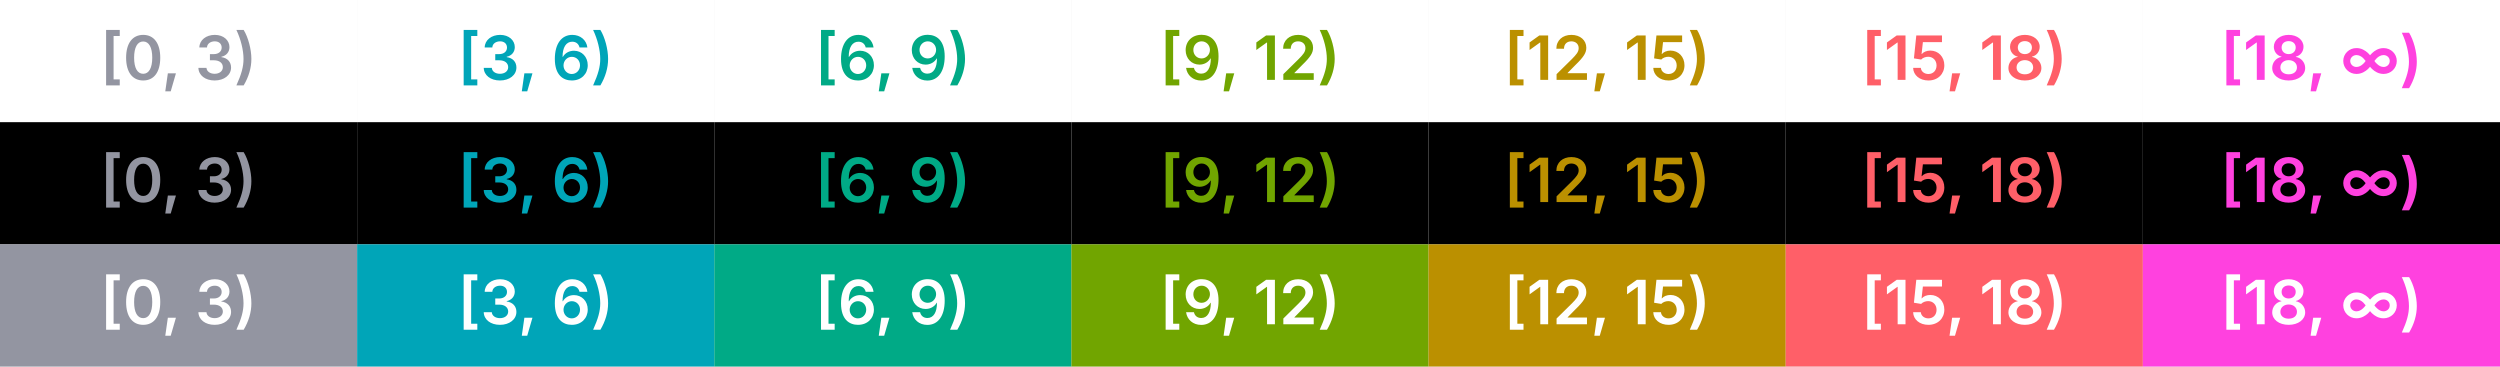
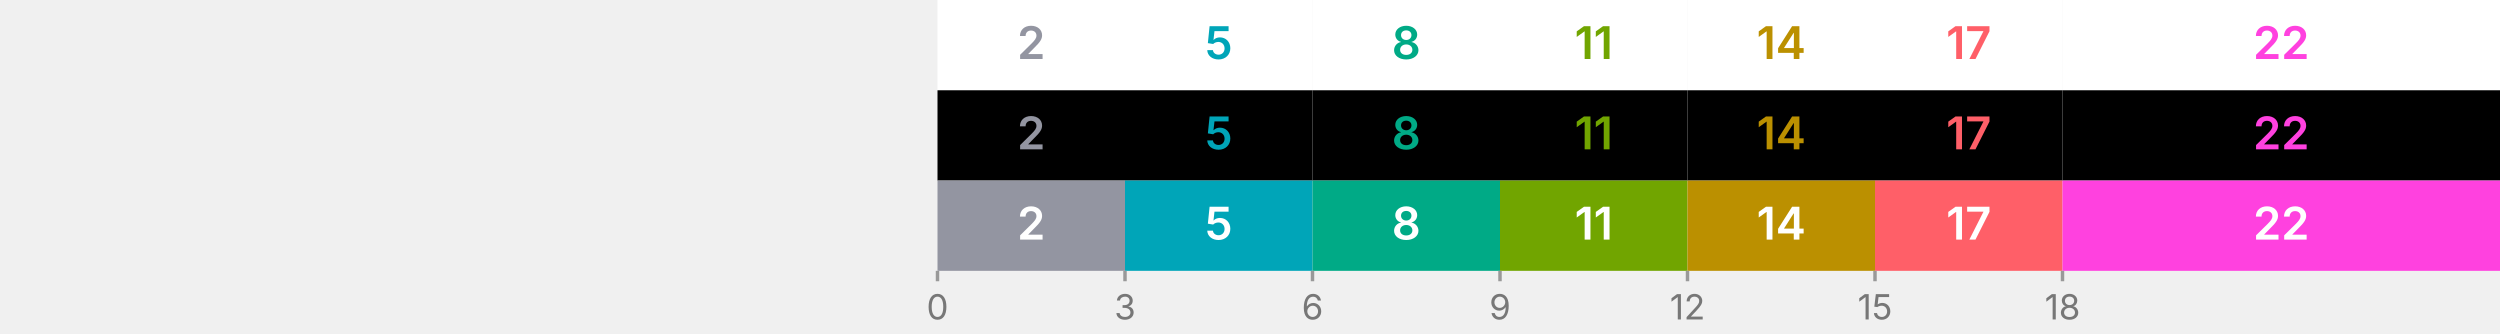
- <svg xmlns="http://www.w3.org/2000/svg" width="532" height="78" viewBox="0 0 532 78">
-   <rect x="0" y="0" width="76" height="26" fill="#FFFFFF" />
-   <text x="38.0" y="17.0" font-family="-apple-system, system-ui, sans-serif" font-size="13" font-weight="600" fill="#9395A1" text-anchor="middle">[0, 3)</text>
-   <rect x="76" y="0" width="76" height="26" fill="#FFFFFF" />
-   <text x="114.0" y="17.0" font-family="-apple-system, system-ui, sans-serif" font-size="13" font-weight="600" fill="#00A5B8" text-anchor="middle">[3, 6)</text>
-   <rect x="152" y="0" width="76" height="26" fill="#FFFFFF" />
-   <text x="190.0" y="17.0" font-family="-apple-system, system-ui, sans-serif" font-size="13" font-weight="600" fill="#00AA86" text-anchor="middle">[6, 9)</text>
-   <rect x="228" y="0" width="76" height="26" fill="#FFFFFF" />
-   <text x="266.0" y="17.0" font-family="-apple-system, system-ui, sans-serif" font-size="13" font-weight="600" fill="#71A500" text-anchor="middle">[9, 12)</text>
-   <rect x="304" y="0" width="76" height="26" fill="#FFFFFF" />
-   <text x="342.0" y="17.0" font-family="-apple-system, system-ui, sans-serif" font-size="13" font-weight="600" fill="#BB9000" text-anchor="middle">[12, 15)</text>
-   <rect x="380" y="0" width="76" height="26" fill="#FFFFFF" />
-   <text x="418.0" y="17.0" font-family="-apple-system, system-ui, sans-serif" font-size="13" font-weight="600" fill="#FF5F68" text-anchor="middle">[15, 18)</text>
-   <rect x="456" y="0" width="76" height="26" fill="#FFFFFF" />
-   <text x="494.0" y="17.0" font-family="-apple-system, system-ui, sans-serif" font-size="13" font-weight="600" fill="#FF41DF" text-anchor="middle">[18, ∞)</text>
-   <rect x="0" y="26" width="76" height="26" fill="#000000" />
-   <text x="38.0" y="43.0" font-family="-apple-system, system-ui, sans-serif" font-size="13" font-weight="600" fill="#9395A1" text-anchor="middle">[0, 3)</text>
-   <rect x="76" y="26" width="76" height="26" fill="#000000" />
-   <text x="114.0" y="43.0" font-family="-apple-system, system-ui, sans-serif" font-size="13" font-weight="600" fill="#00A5B8" text-anchor="middle">[3, 6)</text>
-   <rect x="152" y="26" width="76" height="26" fill="#000000" />
-   <text x="190.0" y="43.0" font-family="-apple-system, system-ui, sans-serif" font-size="13" font-weight="600" fill="#00AA86" text-anchor="middle">[6, 9)</text>
-   <rect x="228" y="26" width="76" height="26" fill="#000000" />
-   <text x="266.0" y="43.0" font-family="-apple-system, system-ui, sans-serif" font-size="13" font-weight="600" fill="#71A500" text-anchor="middle">[9, 12)</text>
-   <rect x="304" y="26" width="76" height="26" fill="#000000" />
-   <text x="342.0" y="43.0" font-family="-apple-system, system-ui, sans-serif" font-size="13" font-weight="600" fill="#BB9000" text-anchor="middle">[12, 15)</text>
-   <rect x="380" y="26" width="76" height="26" fill="#000000" />
-   <text x="418.0" y="43.0" font-family="-apple-system, system-ui, sans-serif" font-size="13" font-weight="600" fill="#FF5F68" text-anchor="middle">[15, 18)</text>
-   <rect x="456" y="26" width="76" height="26" fill="#000000" />
-   <text x="494.0" y="43.0" font-family="-apple-system, system-ui, sans-serif" font-size="13" font-weight="600" fill="#FF41DF" text-anchor="middle">[18, ∞)</text>
-   <rect x="0" y="52" width="76" height="26" fill="#9395A1" />
-   <text x="38.0" y="69.0" font-family="-apple-system, system-ui, sans-serif" font-size="13" font-weight="600" fill="#FFFFFF" text-anchor="middle">[0, 3)</text>
-   <rect x="76" y="52" width="76" height="26" fill="#00A5B8" />
-   <text x="114.0" y="69.0" font-family="-apple-system, system-ui, sans-serif" font-size="13" font-weight="600" fill="#FFFFFF" text-anchor="middle">[3, 6)</text>
-   <rect x="152" y="52" width="76" height="26" fill="#00AA86" />
-   <text x="190.0" y="69.0" font-family="-apple-system, system-ui, sans-serif" font-size="13" font-weight="600" fill="#FFFFFF" text-anchor="middle">[6, 9)</text>
-   <rect x="228" y="52" width="76" height="26" fill="#71A500" />
-   <text x="266.0" y="69.0" font-family="-apple-system, system-ui, sans-serif" font-size="13" font-weight="600" fill="#FFFFFF" text-anchor="middle">[9, 12)</text>
-   <rect x="304" y="52" width="76" height="26" fill="#BB9000" />
-   <text x="342.0" y="69.0" font-family="-apple-system, system-ui, sans-serif" font-size="13" font-weight="600" fill="#FFFFFF" text-anchor="middle">[12, 15)</text>
-   <rect x="380" y="52" width="76" height="26" fill="#FF5F68" />
-   <text x="418.0" y="69.0" font-family="-apple-system, system-ui, sans-serif" font-size="13" font-weight="600" fill="#FFFFFF" text-anchor="middle">[15, 18)</text>
-   <rect x="456" y="52" width="76" height="26" fill="#FF41DF" />
-   <text x="494.0" y="69.0" font-family="-apple-system, system-ui, sans-serif" font-size="13" font-weight="600" fill="#FFFFFF" text-anchor="middle">[18, ∞)</text>
+ <svg xmlns="http://www.w3.org/2000/svg" width="720" height="96" viewBox="0 0 720 96">
+   <rect x="270.0" y="0" width="54.0" height="26" fill="#FFFFFF" />
+   <text x="297.0" y="17.0" font-family="-apple-system, system-ui, sans-serif" font-size="13" font-weight="600" fill="#9395A1" text-anchor="middle">2</text>
+   <rect x="324.0" y="0" width="54.0" height="26" fill="#FFFFFF" />
+   <text x="351.0" y="17.0" font-family="-apple-system, system-ui, sans-serif" font-size="13" font-weight="600" fill="#00A5B8" text-anchor="middle">5</text>
+   <rect x="378.0" y="0" width="54.0" height="26" fill="#FFFFFF" />
+   <text x="405.0" y="17.0" font-family="-apple-system, system-ui, sans-serif" font-size="13" font-weight="600" fill="#00AA86" text-anchor="middle">8</text>
+   <rect x="432.0" y="0" width="54.0" height="26" fill="#FFFFFF" />
+   <text x="459.0" y="17.0" font-family="-apple-system, system-ui, sans-serif" font-size="13" font-weight="600" fill="#71A500" text-anchor="middle">11</text>
+   <rect x="486.0" y="0" width="54.0" height="26" fill="#FFFFFF" />
+   <text x="513.0" y="17.0" font-family="-apple-system, system-ui, sans-serif" font-size="13" font-weight="600" fill="#BB9000" text-anchor="middle">14</text>
+   <rect x="540.0" y="0" width="54.0" height="26" fill="#FFFFFF" />
+   <text x="567.0" y="17.0" font-family="-apple-system, system-ui, sans-serif" font-size="13" font-weight="600" fill="#FF5F68" text-anchor="middle">17</text>
+   <rect x="594.0" y="0" width="126.0" height="26" fill="#FFFFFF" />
+   <text x="657.0" y="17.0" font-family="-apple-system, system-ui, sans-serif" font-size="13" font-weight="600" fill="#FF41DF" text-anchor="middle">22</text>
+   <rect x="270.0" y="26" width="54.0" height="26" fill="#000000" />
+   <text x="297.0" y="43.0" font-family="-apple-system, system-ui, sans-serif" font-size="13" font-weight="600" fill="#9395A1" text-anchor="middle">2</text>
+   <rect x="324.0" y="26" width="54.0" height="26" fill="#000000" />
+   <text x="351.0" y="43.0" font-family="-apple-system, system-ui, sans-serif" font-size="13" font-weight="600" fill="#00A5B8" text-anchor="middle">5</text>
+   <rect x="378.0" y="26" width="54.0" height="26" fill="#000000" />
+   <text x="405.0" y="43.0" font-family="-apple-system, system-ui, sans-serif" font-size="13" font-weight="600" fill="#00AA86" text-anchor="middle">8</text>
+   <rect x="432.0" y="26" width="54.0" height="26" fill="#000000" />
+   <text x="459.0" y="43.0" font-family="-apple-system, system-ui, sans-serif" font-size="13" font-weight="600" fill="#71A500" text-anchor="middle">11</text>
+   <rect x="486.0" y="26" width="54.0" height="26" fill="#000000" />
+   <text x="513.0" y="43.0" font-family="-apple-system, system-ui, sans-serif" font-size="13" font-weight="600" fill="#BB9000" text-anchor="middle">14</text>
+   <rect x="540.0" y="26" width="54.0" height="26" fill="#000000" />
+   <text x="567.0" y="43.0" font-family="-apple-system, system-ui, sans-serif" font-size="13" font-weight="600" fill="#FF5F68" text-anchor="middle">17</text>
+   <rect x="594.0" y="26" width="126.0" height="26" fill="#000000" />
+   <text x="657.0" y="43.0" font-family="-apple-system, system-ui, sans-serif" font-size="13" font-weight="600" fill="#FF41DF" text-anchor="middle">22</text>
+   <rect x="270.0" y="52" width="54.0" height="26" fill="#9395A1" />
+   <text x="297.0" y="69.0" font-family="-apple-system, system-ui, sans-serif" font-size="13" font-weight="600" fill="#FFFFFF" text-anchor="middle">2</text>
+   <rect x="324.0" y="52" width="54.0" height="26" fill="#00A5B8" />
+   <text x="351.0" y="69.0" font-family="-apple-system, system-ui, sans-serif" font-size="13" font-weight="600" fill="#FFFFFF" text-anchor="middle">5</text>
+   <rect x="378.0" y="52" width="54.0" height="26" fill="#00AA86" />
+   <text x="405.0" y="69.0" font-family="-apple-system, system-ui, sans-serif" font-size="13" font-weight="600" fill="#FFFFFF" text-anchor="middle">8</text>
+   <rect x="432.0" y="52" width="54.0" height="26" fill="#71A500" />
+   <text x="459.0" y="69.0" font-family="-apple-system, system-ui, sans-serif" font-size="13" font-weight="600" fill="#FFFFFF" text-anchor="middle">11</text>
+   <rect x="486.0" y="52" width="54.0" height="26" fill="#BB9000" />
+   <text x="513.0" y="69.0" font-family="-apple-system, system-ui, sans-serif" font-size="13" font-weight="600" fill="#FFFFFF" text-anchor="middle">14</text>
+   <rect x="540.0" y="52" width="54.0" height="26" fill="#FF5F68" />
+   <text x="567.0" y="69.0" font-family="-apple-system, system-ui, sans-serif" font-size="13" font-weight="600" fill="#FFFFFF" text-anchor="middle">17</text>
+   <rect x="594.0" y="52" width="126.0" height="26" fill="#FF41DF" />
+   <text x="657.0" y="69.0" font-family="-apple-system, system-ui, sans-serif" font-size="13" font-weight="600" fill="#FFFFFF" text-anchor="middle">22</text>
+   <line x1="270.0" y1="78" x2="270.0" y2="81" stroke="#999" />
+   <text x="270.0" y="92" font-family="-apple-system, system-ui, sans-serif" font-size="10" fill="#777" text-anchor="middle">0</text>
+   <line x1="324.0" y1="78" x2="324.0" y2="81" stroke="#999" />
+   <text x="324.0" y="92" font-family="-apple-system, system-ui, sans-serif" font-size="10" fill="#777" text-anchor="middle">3</text>
+   <line x1="378.0" y1="78" x2="378.0" y2="81" stroke="#999" />
+   <text x="378.0" y="92" font-family="-apple-system, system-ui, sans-serif" font-size="10" fill="#777" text-anchor="middle">6</text>
+   <line x1="432.0" y1="78" x2="432.0" y2="81" stroke="#999" />
+   <text x="432.0" y="92" font-family="-apple-system, system-ui, sans-serif" font-size="10" fill="#777" text-anchor="middle">9</text>
+   <line x1="486.0" y1="78" x2="486.0" y2="81" stroke="#999" />
+   <text x="486.0" y="92" font-family="-apple-system, system-ui, sans-serif" font-size="10" fill="#777" text-anchor="middle">12</text>
+   <line x1="540.0" y1="78" x2="540.0" y2="81" stroke="#999" />
+   <text x="540.0" y="92" font-family="-apple-system, system-ui, sans-serif" font-size="10" fill="#777" text-anchor="middle">15</text>
+   <line x1="594.0" y1="78" x2="594.0" y2="81" stroke="#999" />
+   <text x="594.0" y="92" font-family="-apple-system, system-ui, sans-serif" font-size="10" fill="#777" text-anchor="middle">18</text>
</svg>
